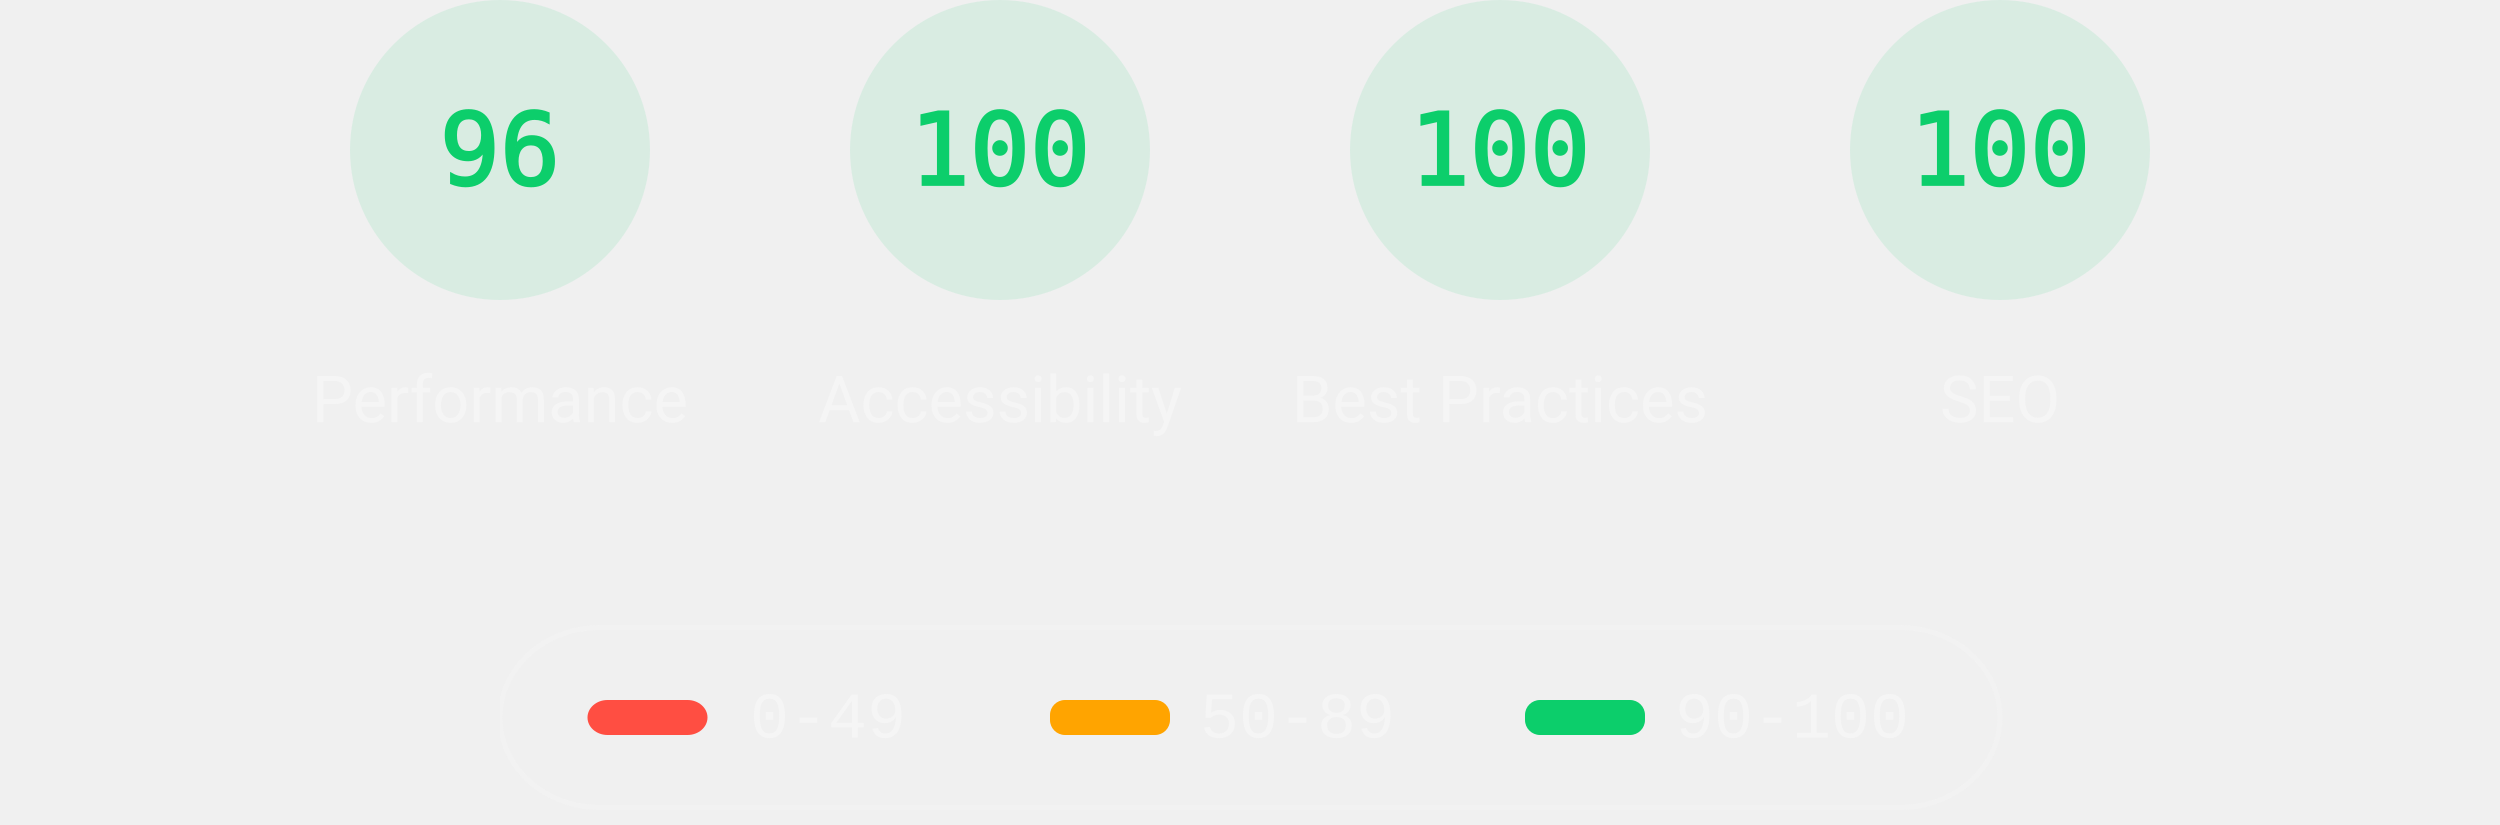
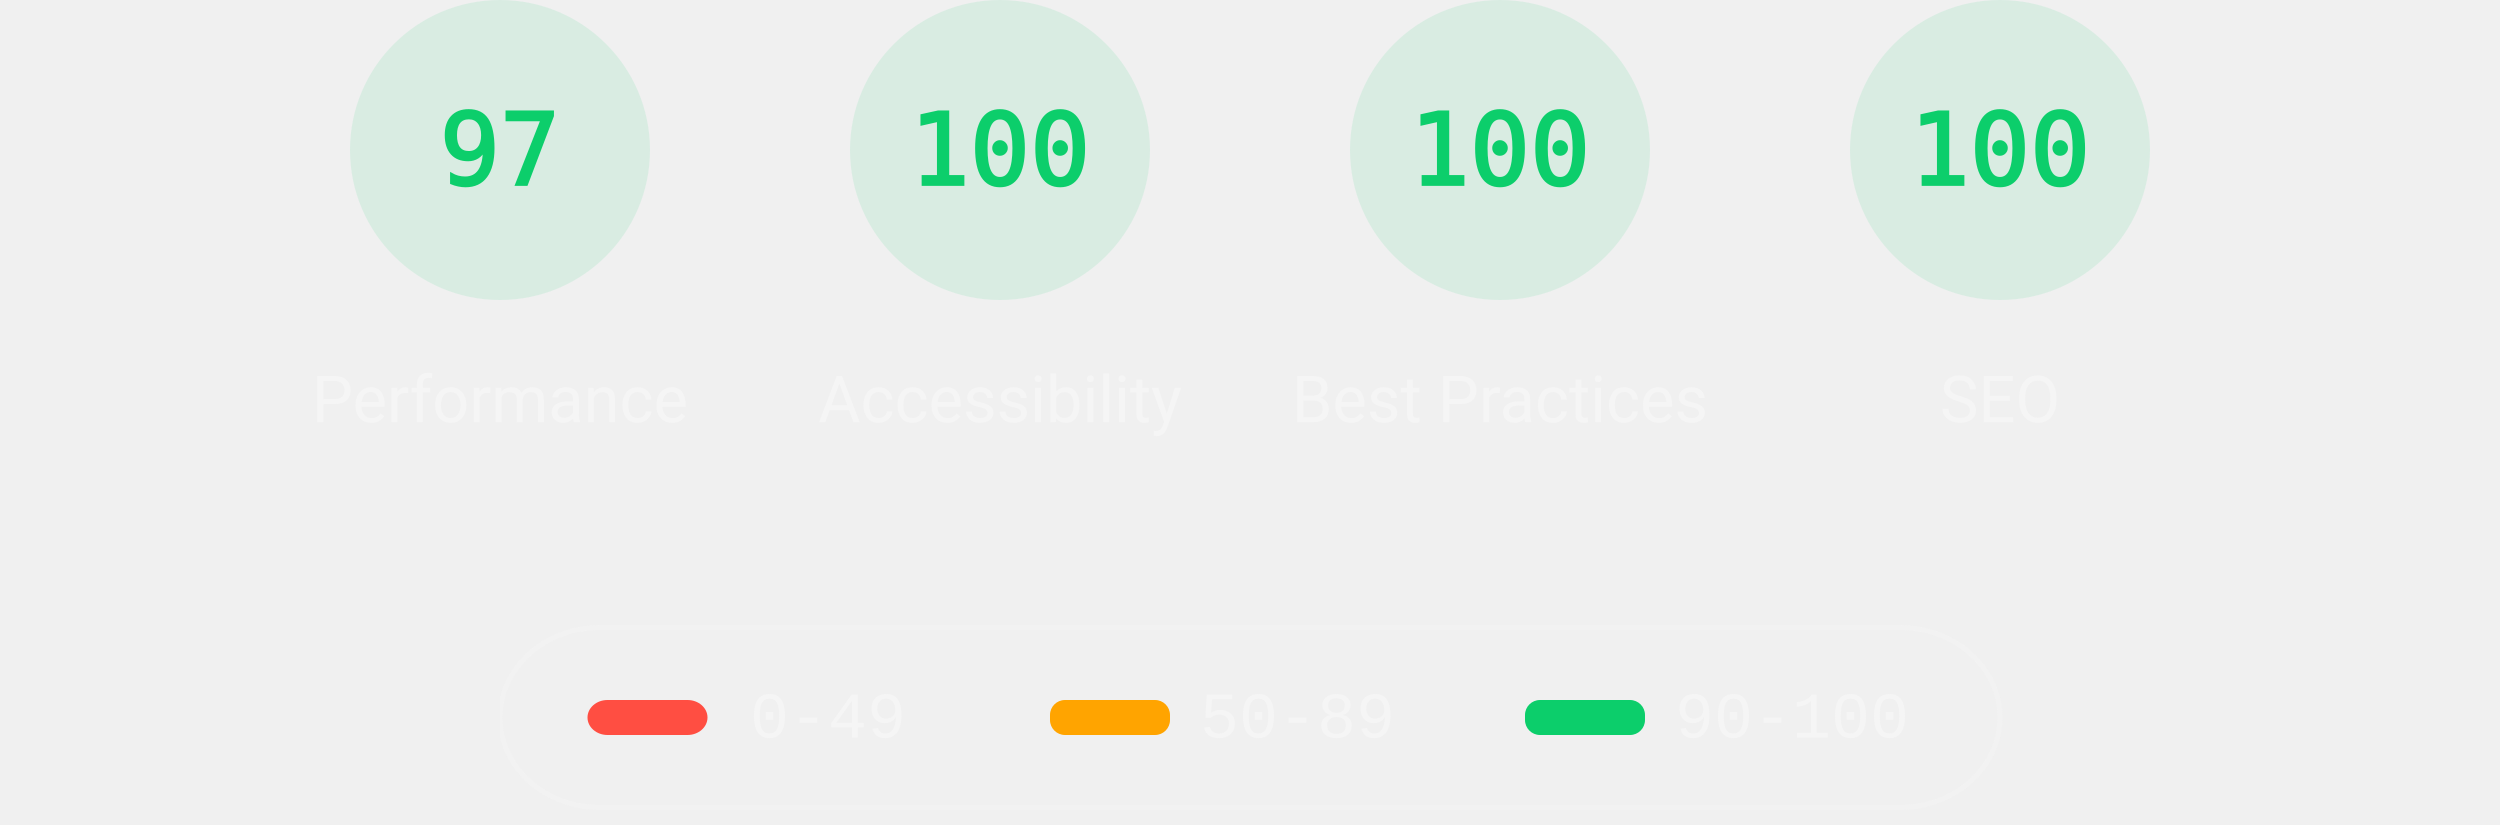
<svg xmlns="http://www.w3.org/2000/svg" class="theme--dark" fill="none" width="1000" height="330">
  <style>
			.gauge-base {
				opacity: 0.1
			}

			.gauge-arc {
				fill: none;
				animation-delay: 250ms;
				stroke-linecap: round;
				transform: rotate(-90deg);
				transform-origin: 100px 60px;
				animation: load-gauge 1s ease forwards
			}

			.guage-text {
				font-size: 40px;
				font-family: monospace;
				text-align: center
			}

			.guage-red {
				color: #ff4e42;
				fill: #ff4e42;
				stroke: #ff4e42
			}
			.guage-orange {
				color: #ffa400;
				fill: #ffa400;
				stroke: #ffa400
			}
			.guage-green {
				color: #0cce6b;
				fill: #0cce6b;
				stroke: #0cce6b
			}
			.theme--agnostic .guage-undefined {
				color: #5c5c5c;
				fill: #5c5c5c;
				stroke: #5c5c5c
			}
			.theme--light .guage-undefined {
				color: #1e1e1e;
				fill: #1e1e1e;
				stroke: #1e1e1e
			}
			.theme--dark .guage-undefined {
				color: #f5f5f5;
				fill: #f5f5f5;
				stroke: #f5f5f5
			}

			.guage-title {
				stroke: none;
				font-size: 26px;
				line-height: 26px;
				font-family: Roboto, Halvetica, Arial, sans-serif
			}
			.metric.guage-title {
				font-family: 'Courier New', Courier, monospace
			}
			.theme--agnostic .guage-title {
				color: #737373;
				fill: #737373
			}
			.theme--light .guage-title {
				color: #212121;
				fill: #212121
			}
			.theme--dark .guage-title {
				color: #f5f5f5;
				fill: #f5f5f5
			}

			@keyframes load-gauge {
				from {
					stroke-dasharray: 0 352.858
				}
			}
			.lh-gauge--pwa__disc {
				fill: #e0e0e0
			}
			.lh-gauge--pwa__logo {
				position: relative;
				fill: #b0b0b0
			}
			.lh-gauge--pwa__invisible {
				display: none
			}
			.lh-gauge--pwa__visible {
				display: inline
			}
			.guage-invisible {
				display: none
			}
			.lh-gauge--pwa__logo--primary-color {
				fill: #304ffe
			}
			.theme--agnostic .lh-gauge--pwa__logo--secondary-color {
				fill: #787878
			}
			.theme--light .lh-gauge--pwa__logo--secondary-color {
				fill: #3d3d3d
			}
			.theme--dark .lh-gauge--pwa__logo--secondary-color {
				fill: #d8b6b6
			}
			.theme--light #svg_2 {
				stroke: #00000022
			}
			.theme--agnostic #svg_2 {
				stroke: #616161
			}
			.theme--light #svg_2 {
				stroke: #00000022
			}
			.theme--dark #svg_2 {
				stroke: #f5f5f566
			}
		</style>
  <svg class="guage-div guage-perf guage-green" viewBox="0 0 200 200" width="200" height="200" x="100" y="0">
    <circle class="gauge-base" r="56" cx="100" cy="60" stroke-width="8" />
-     <circle class="gauge-arc guage-arc-1" r="56" cx="100" cy="60" stroke-width="8" style="stroke-dasharray: 337.784, 351.858;" />
-     <text class="guage-text" x="100px" y="60px" alignment-baseline="central" dominant-baseline="central" text-anchor="middle">96</text>
+     <circle class="gauge-arc guage-arc-1" r="56" cx="100" cy="60" stroke-width="8" style="stroke-dasharray: 341.302, 351.858;" />
+     <text class="guage-text" x="100px" y="60px" alignment-baseline="central" dominant-baseline="central" text-anchor="middle">97</text>
    <text class="guage-title" x="100px" y="160px" alignment-baseline="central" dominant-baseline="central" text-anchor="middle">Performance</text>
  </svg>
  <svg class="guage-div guage-acc guage-green" viewBox="0 0 200 200" width="200" height="200" x="300" y="0">
    <circle class="gauge-base" r="56" cx="100" cy="60" stroke-width="8" />
    <circle class="gauge-arc guage-arc-2" r="56" cx="100" cy="60" stroke-width="8" style="stroke-dasharray: 351.858, 351.858;" />
    <text class="guage-text" x="100px" y="60px" alignment-baseline="central" dominant-baseline="central" text-anchor="middle">100</text>
    <text class="guage-title" x="100px" y="160px" alignment-baseline="central" dominant-baseline="central" text-anchor="middle">Accessibility</text>
  </svg>
  <svg class="guage-div guage-best guage-green" viewBox="0 0 200 200" width="200" height="200" x="500" y="0">
    <circle class="gauge-base" r="56" cx="100" cy="60" stroke-width="8" />
    <circle class="gauge-arc guage-arc-3" r="56" cx="100" cy="60" stroke-width="8" style="stroke-dasharray: 351.858, 351.858;" />
    <text class="guage-text" x="100px" y="60px" alignment-baseline="central" dominant-baseline="central" text-anchor="middle">100</text>
    <text class="guage-title" x="100px" y="160px" alignment-baseline="central" dominant-baseline="central" text-anchor="middle">Best Practices</text>
  </svg>
  <svg class="guage-div guage-seo guage-green" viewBox="0 0 200 200" width="200" height="200" x="700" y="0">
    <circle class="gauge-base" r="56" cx="100" cy="60" stroke-width="8" />
    <circle class="gauge-arc guage-arc-4" r="56" cx="100" cy="60" stroke-width="8" style="stroke-dasharray: 351.858, 351.858;" />
    <text class="guage-text" x="100px" y="60px" alignment-baseline="central" dominant-baseline="central" text-anchor="middle">100</text>
    <text class="guage-title" x="100px" y="160px" alignment-baseline="central" dominant-baseline="central" text-anchor="middle">SEO</text>
  </svg>
  <svg class="guage-div guage-pwa guage-invisible" viewBox="0 0 200 200" width="200" height="200" x="900" y="0">
    <svg viewBox="0 0 60 60" width="112" height="112" x="44" y="4">
      <defs>
        <linearGradient id="lh-gauge--pwa__check-circle__gradient-0" x1="50%" y1="0%" x2="50%" y2="100%">
          <stop stop-color="#00C852" offset="0%" />
          <stop stop-color="#009688" offset="100%" />
        </linearGradient>
        <linearGradient id="lh-gauge--pwa__installable__shadow-gradient-0" x1="76.056%" x2="24.111%" y1="82.995%" y2="24.735%">
          <stop stop-color="#A5D6A7" offset="0%" />
          <stop stop-color="#80CBC4" offset="100%" />
        </linearGradient>
        <linearGradient id="lh-gauge--pwa__fast-reliable__shadow-gradient-0" x1="76.056%" y1="82.995%" x2="25.678%" y2="26.493%">
          <stop stop-color="#64B5F6" offset="0%" />
          <stop stop-color="#2979FF" offset="100%" />
        </linearGradient>
        <g id="lh-gauge--pwa__fast-reliable-badge-0">
          <circle fill="#FFFFFF" cx="10" cy="10" r="10" />
          <path fill="#304FFE" d="M10 3.58l5.25 2.34v3.5c0 3.23-2.24 6.26-5.25 7-3.01-.74-5.25-3.77-5.25-7v-3.5L10 3.58zm-.47 10.74l2.76-4.83.03-.07c.04-.08 0-.24-.22-.24h-1.64l.47-3.26h-.47l-2.7 4.77c-.02.01.05-.1-.04.05-.09.16-.1.31.18.31h1.63l-.47 3.27h.47z" />
        </g>
        <g id="lh-gauge--pwa__installable-badge-0">
          <circle fill="#FFFFFF" cx="10" cy="10" r="10" />
          <path fill="#009688" d="M10 4.167A5.835 5.835 0 0 0 4.167 10 5.835 5.835 0 0 0 10 15.833 5.835 5.835 0 0 0 15.833 10 5.835 5.835 0 0 0 10 4.167zm2.917 6.416h-2.334v2.334H9.417v-2.334H7.083V9.417h2.334V7.083h1.166v2.334h2.334v1.166z" />
        </g>
      </defs>
      <g stroke="none" fill-rule="nonzero">
        <circle class="lh-gauge--pwa__disc" cx="30" cy="30" r="30" />
        <g class="lh-gauge--pwa__logo">
          <path d="M35.66 19.39l.7-1.75h2L37.4 15 38.6 12l3.4 9h-2.51l-.58-1.61z" />
          <path d="M33.52 21l3.65-9h-2.42l-2.5 5.82L30.5 12h-1.86l-1.9 5.82-1.35-2.65-1.21 3.72L25.4 21h2.38l1.72-5.2 1.64 5.2z" />
          <path fill-rule="nonzero" d="M20.3 17.91h1.48c.45 0 .85-.05 1.2-.15l.39-1.18 1.07-3.3a2.64 2.64 0 0 0-.28-.37c-.55-.6-1.36-.91-2.42-.91H18v9h2.3V17.9zm1.96-3.84c.22.22.33.5.33.87 0 .36-.1.65-.29.87-.2.23-.59.35-1.15.35h-.86v-2.41h.87c.52 0 .89.1 1.1.32z" />
        </g>
        <rect class="lh-gauge--pwa__component lh-gauge--pwa__na-line lh-gauge--pwa__invisible" fill="#FFFFFF" x="20" y="32" width="20" height="4" rx="2" />
        <g class="lh-gauge--pwa__component lh-gauge--pwa__fast-reliable-badge lh-gauge--pwa__invisible" transform="translate(20, 29)">
          <path fill="url(#lh-gauge--pwa__fast-reliable__shadow-gradient-0)" d="M33.63 19.49A30 30 0 0 1 16.2 30.36L3 17.14 17.14 3l16.49 16.49z" />
          <use href="#lh-gauge--pwa__fast-reliable-badge-0" />
        </g>
        <g class="lh-gauge--pwa__component lh-gauge--pwa__installable-badge lh-gauge--pwa__invisible" transform="translate(20, 29)">
          <path fill="url(#lh-gauge--pwa__installable__shadow-gradient-0)" d="M33.629 19.487c-4.272 5.453-10.391 9.39-17.415 10.869L3 17.142 17.142 3 33.63 19.487z" />
          <use href="#lh-gauge--pwa__installable-badge-0" />
        </g>
        <g class="lh-gauge--pwa__component lh-gauge--pwa__fast-reliable-installable-badges lh-gauge--pwa__invisible">
          <g transform="translate(8, 29)">
            <path fill="url(#lh-gauge--pwa__fast-reliable__shadow-gradient-0)" d="M16.321 30.463L3 17.143 17.142 3l22.365 22.365A29.864 29.864 0 0 1 22 31c-1.942 0-3.84-.184-5.679-.537z" />
            <use href="#lh-gauge--pwa__fast-reliable-badge-0" />
          </g>
          <g transform="translate(32, 29)">
            <path fill="url(#lh-gauge--pwa__installable__shadow-gradient-0)" d="M25.982 11.84a30.107 30.107 0 0 1-13.08 15.203L3 17.143 17.142 3l8.84 8.84z" />
            <use href="#lh-gauge--pwa__installable-badge-0" />
          </g>
        </g>
        <g class="lh-gauge--pwa__component lh-gauge--pwa__check-circle lh-gauge--pwa__invisible" transform="translate(18, 28)">
          <circle fill="#FFFFFF" cx="12" cy="12" r="12" />
          <path fill="url(#lh-gauge--pwa__check-circle__gradient-0)" d="M12 2a10 10 0 1 0 0 20 10 10 0 0 0 0-20zm-2 15l-5-5 1.41-1.41L10 14.17l7.59-7.59L19 8l-9 9z" />
        </g>
      </g>
    </svg>
    <text class="guage-title" y="160px" alignment-baseline="central" dominant-baseline="central" text-anchor="middle">
      <tspan x="100px" dy="-6px">Progressive</tspan>
      <tspan x="100px" dy="30px">Web App</tspan>
    </text>
  </svg>
  <svg width="604" height="76" x="200" y="250">
    <g>
      <rect fill="none" id="canvas_background" height="80" width="604" y="-1" x="-1" />
      <g display="none" overflow="visible" y="0" x="0" height="100%" width="100%" id="canvasGrid">
        <rect fill="url(#gridpattern)" stroke-width="0" y="0" x="0" height="100%" width="100%" />
      </g>
    </g>
    <g>
      <rect fill-opacity="0" stroke-width="2" rx="40" id="svg_2" height="72" width="600" y="1" x="0" fill="#000000" />
      <rect stroke="#000" rx="8" id="svg_3" height="14" width="48" y="30" x="35" stroke-opacity="null" stroke-width="0" fill="#ff4e42" />
      <rect stroke="#000" rx="6" id="svg_4" height="14" width="48" y="30" x="220" stroke-opacity="null" stroke-width="0" fill="#ffa400" />
      <rect stroke="#000" rx="6" id="svg_5" height="14" width="48" y="30" x="410" stroke-opacity="null" stroke-width="0" fill="#0cce6b" />
      <text class="metric guage-title" xml:space="preserve" text-anchor="start" font-size="26" id="svg_6" y="45" x="100" stroke-opacity="null" stroke-width="0" stroke="#000">0-49</text>
      <text class="metric guage-title" xml:space="preserve" text-anchor="start" font-size="26" id="svg_7" y="45" x="280" stroke-opacity="null" stroke-width="0" stroke="#000">50-89</text>
      <text class="metric guage-title" xml:space="preserve" text-anchor="start" font-size="26" id="svg_8" y="45" x="470" stroke-opacity="null" stroke-width="0" stroke="#000">90-100</text>
    </g>
  </svg>
</svg>
